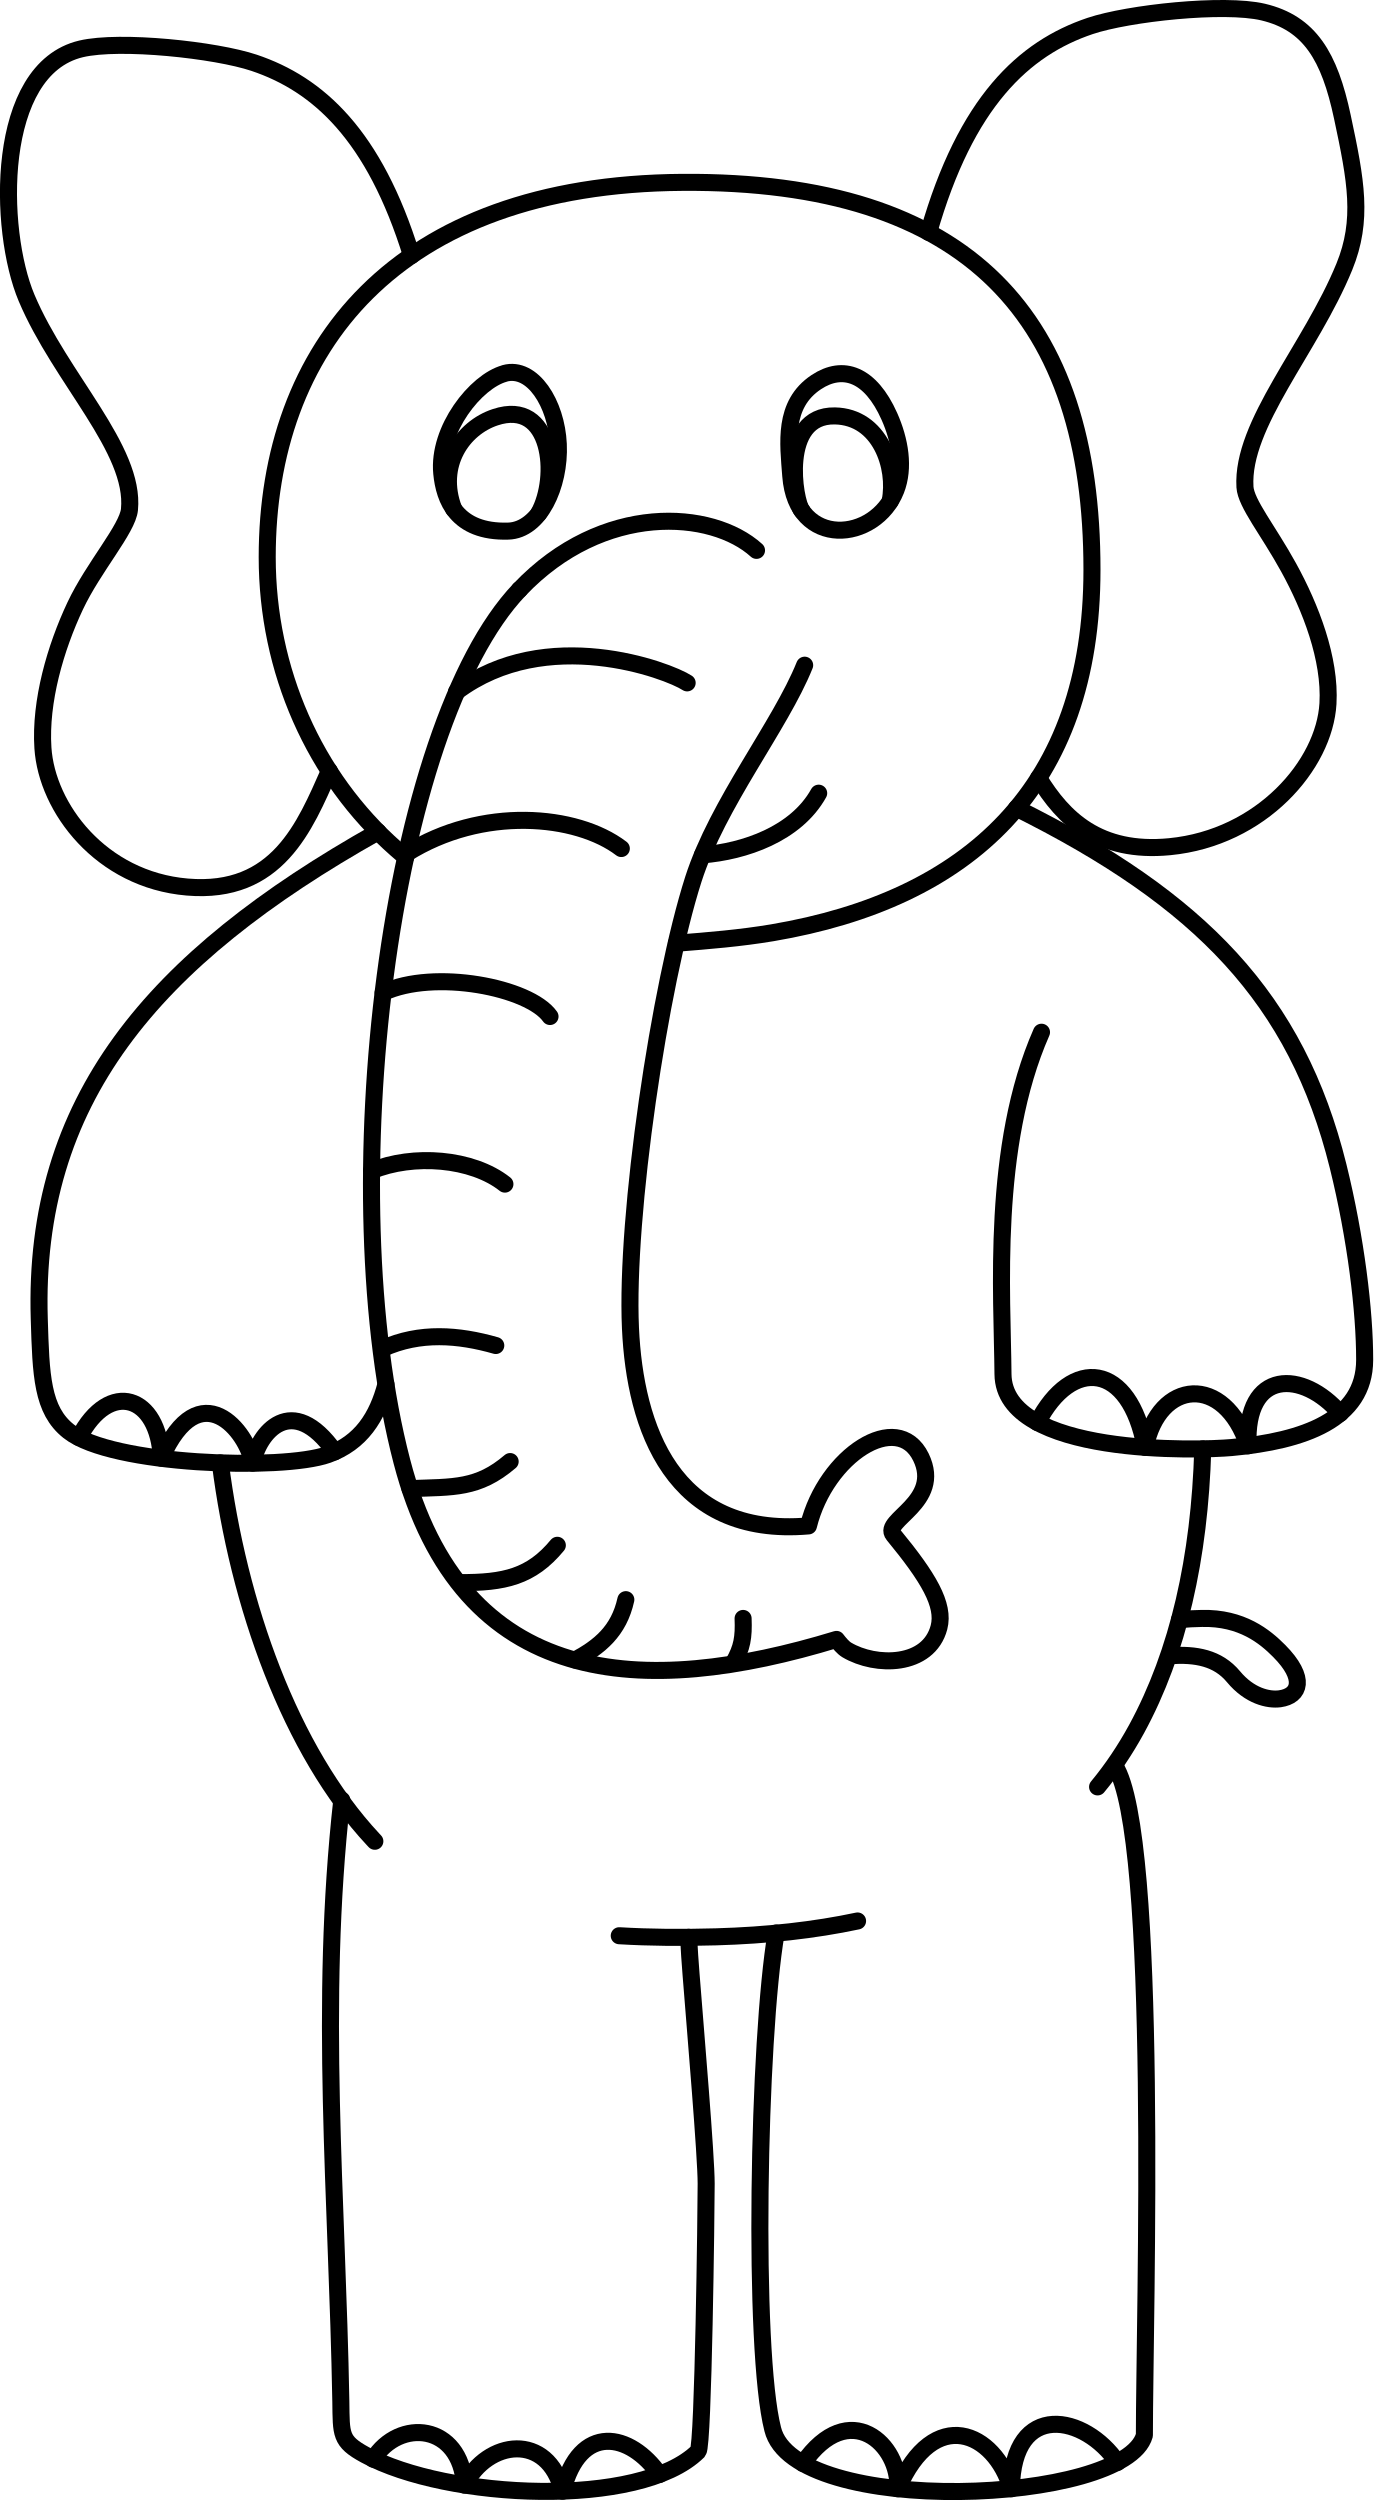
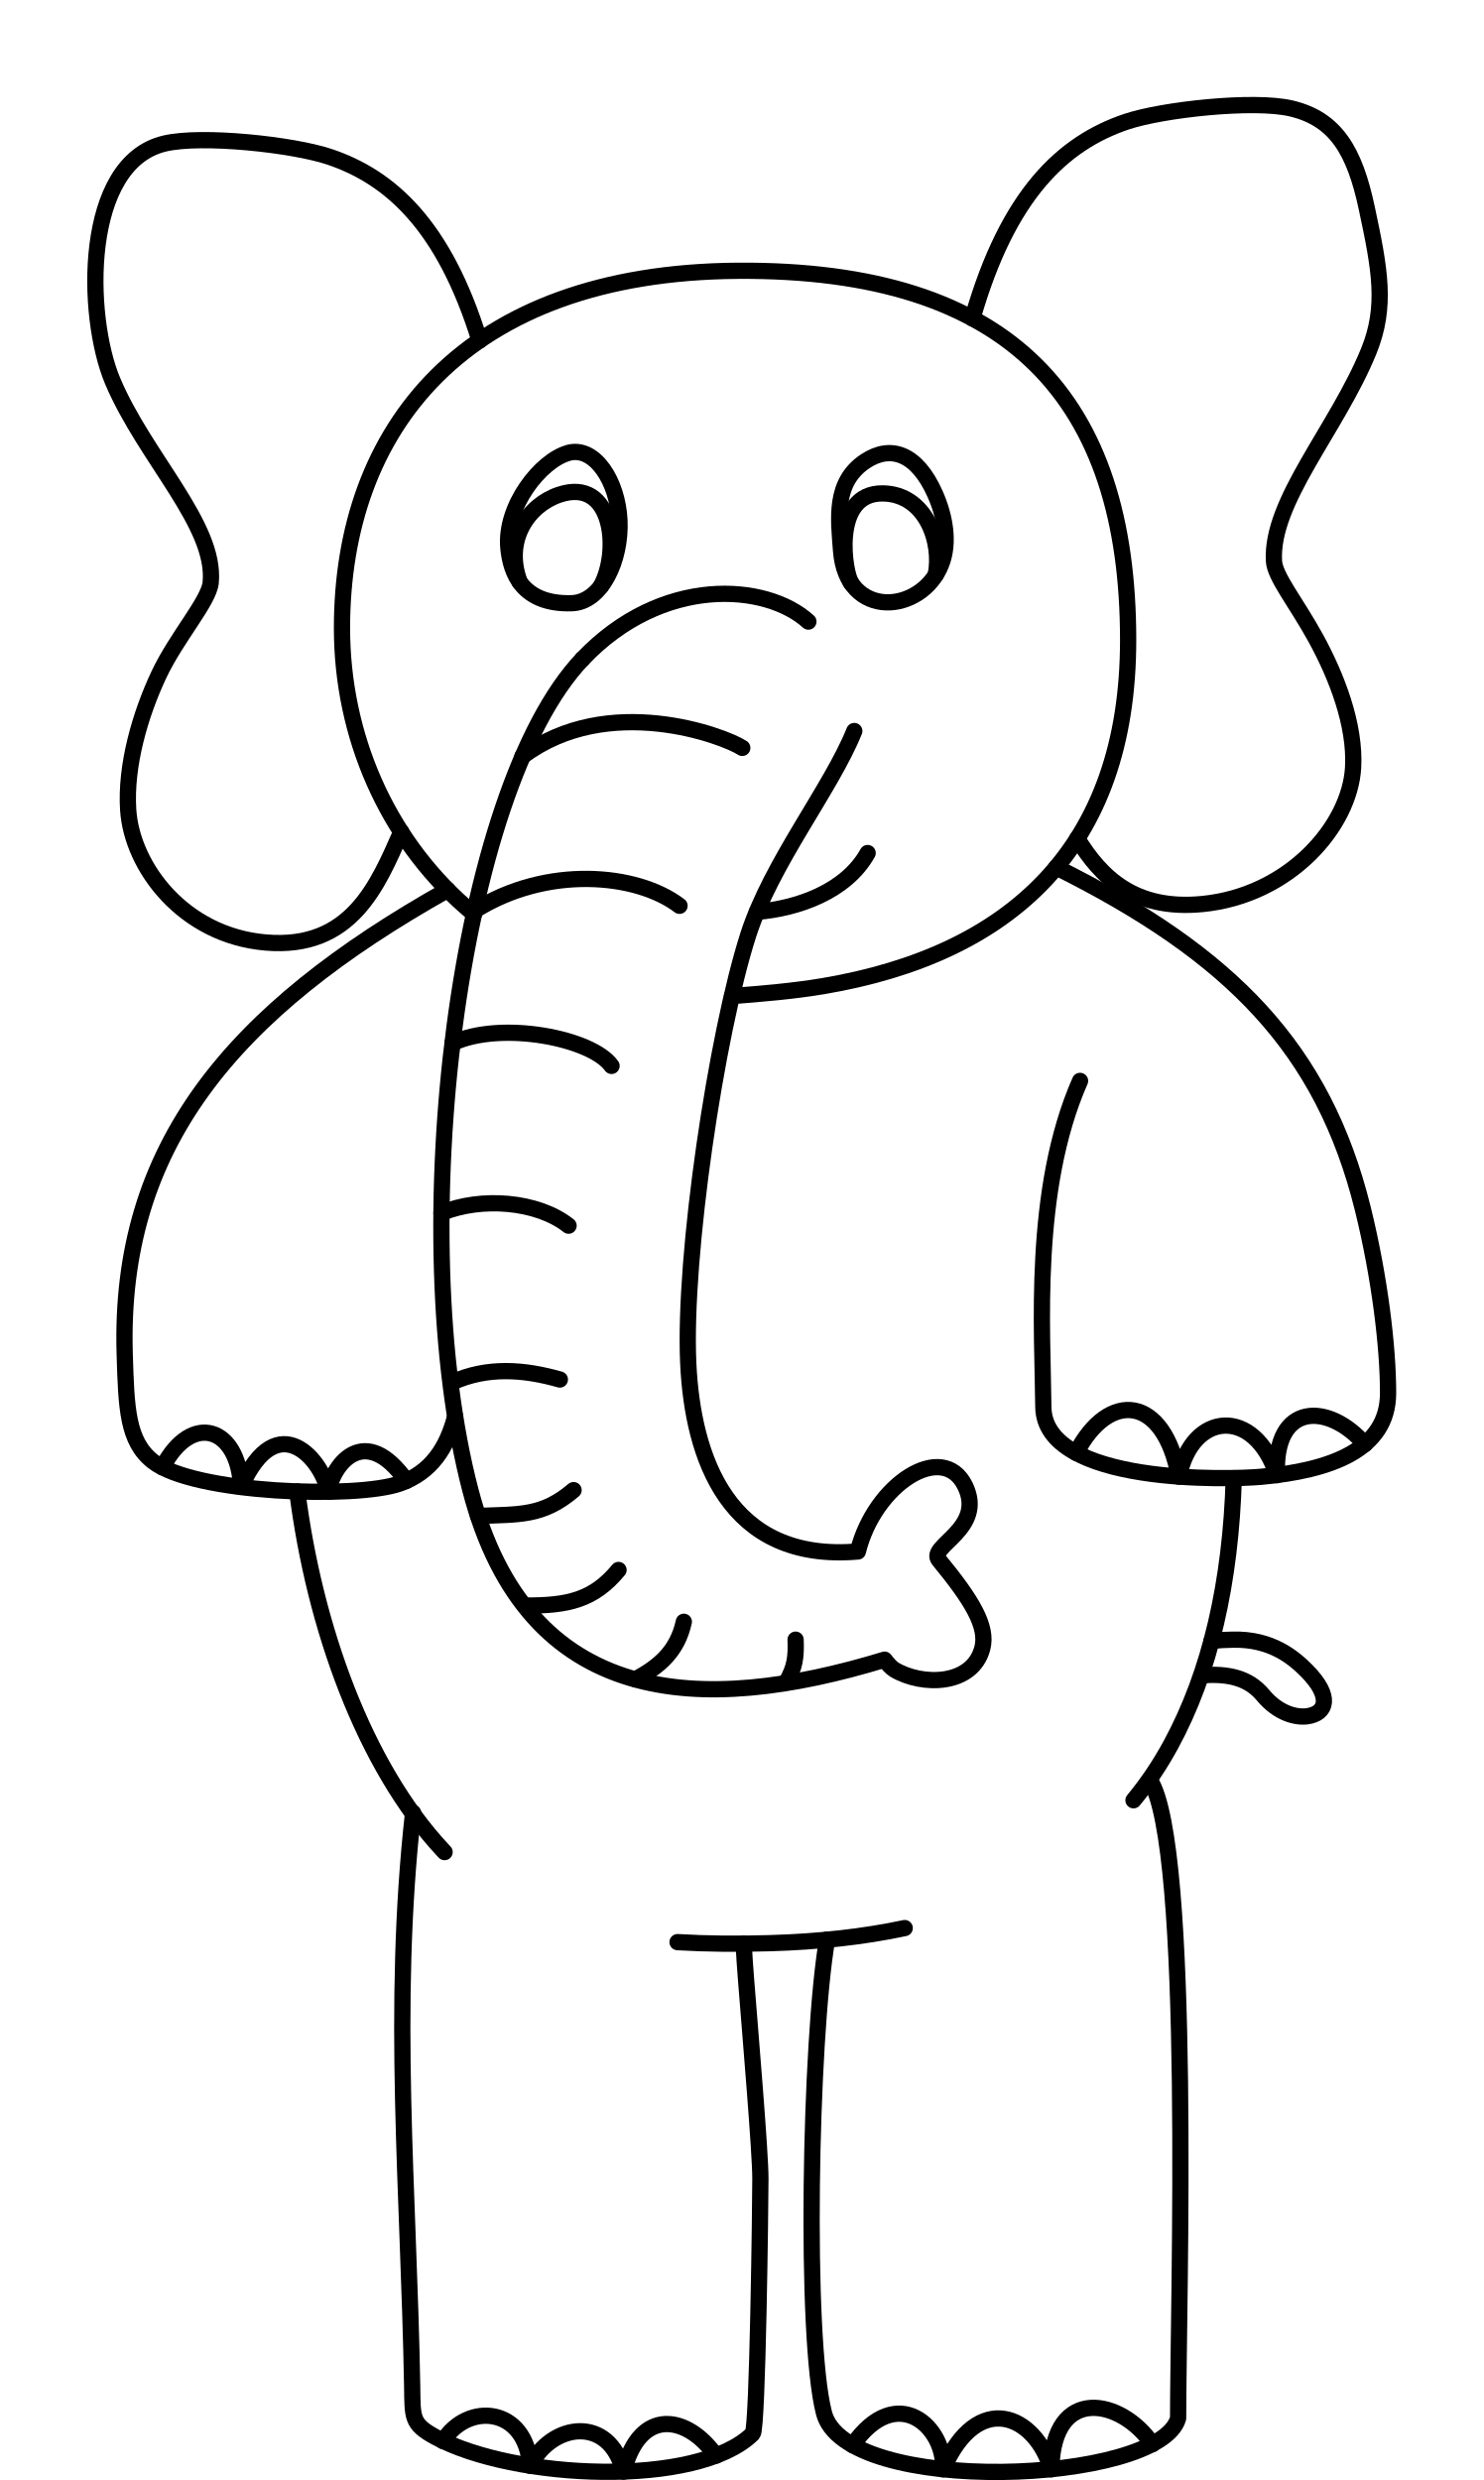
- <svg xmlns="http://www.w3.org/2000/svg" xml:space="preserve" width="63.924mm" height="116.378mm" version="1.1" style="shape-rendering:geometricPrecision; text-rendering:geometricPrecision; image-rendering:optimizeQuality; fill-rule:evenodd; clip-rule:evenodd" viewBox="0 0 11265 20509">
-   <defs>
-     <style type="text/css">
+ <svg xmlns="http://www.w3.org/2000/svg" xml:space="preserve" width="256.7" height="429.14" version="1.1" style="fill-rule:evenodd" viewBox="0 0 12766.787 21343.411" id="svg3869">
+   <defs id="defs3871">
+     <style type="text/css" id="style3873">
   
    .str0 {stroke:black;stroke-width:139.873;stroke-linecap:round;stroke-linejoin:round}
    .fil0 {fill:none}
   
  </style>
  </defs>
-   <g id="lineart">
-     <path class="fil0 str0" d="M7035 15759c-353,75 -740,118 -1161,130 -280,8 -545,6 -794,-9m-2005 -775c-5,-5 -9,-10 -14,-15 -679,-727 -1107,-1926 -1254,-3089m8060 -114c-26,892 -201,1669 -543,2297 -94,172 -200,330 -320,475" />
-     <path class="fil0 str0" d="M9146 14487c365,563 242,4530 242,5491 -158,569 -2872,678 -3049,-50 -166,-647 -120,-3206 28,-4070" />
-     <path class="fil0 str0" d="M5649 15893c5,97 12,206 20,303 39,496 124,1490 124,1719 0,191 -23,2149 -66,2195 -476,470 -2058,396 -2733,28 -205,-112 -194,-165 -198,-436 -30,-1683 -180,-3252 8,-4935" />
-     <path class="fil0 str0" d="M7618 1906c306,-1072 782,-1510 1325,-1693 313,-105 1097,-190 1419,-114 383,91 545,365 650,859 112,524 173,847 16,1231 -275,672 -845,1291 -815,1806 8,135 191,356 358,660 181,329 344,749 323,1117 -29,502 -546,1101 -1299,1174 -582,56 -871,-231 -1075,-564" />
-     <path class="fil0 str0" d="M3376 2096c-306,-991 -768,-1405 -1292,-1581 -313,-105 -1097,-190 -1419,-114 -708,168 -682,1486 -447,2043 280,663 892,1241 844,1736 -15,158 -295,472 -445,790 -162,344 -290,784 -265,1166 32,492 476,1081 1184,1141 740,63 965,-498 1166,-952" />
-     <path class="fil0 str0" d="M3062 20174c212,-340 716,-293 749,213 187,-373 684,-437 804,50 142,-566 555,-480 795,-137" />
-     <path class="fil0 str0" d="M6587 20209c381,-548 799,-153 778,208 297,-688 794,-469 932,0 11,-731 607,-606 870,-216" />
-     <path class="fil0 str0" d="M3101 6824c-1862,1046 -2833,2213 -2779,3995 14,464 22,749 242,923 352,278 1751,324 2126,191 273,-97 406,-310 476,-577" />
-     <path class="fil0 str0" d="M3328 7031c-28,-23 -50,-41 -77,-65 -676,-595 -1059,-1470 -1059,-2395 0,-1713 1050,-3059 3407,-3075 2357,-16 3359,1113 3359,3178 0,1791 -1015,2705 -2622,2978 -262,44 -522,65 -787,86" />
-     <path class="fil0 str0" d="M8339 6630c1510,752 2297,1563 2638,2936 146,590 219,1196 218,1591 -1,490 -502,664 -1091,718 -260,24 -1871,76 -1876,-603 -5,-648 -98,-1864 316,-2804" />
-     <path class="fil0 str0" d="M648 11793c251,-483 654,-343 675,169 317,-712 709,-214 749,41 47,-249 323,-590 674,-93" />
-     <path class="fil0 str0" d="M8511 11670c280,-543 755,-498 884,204 110,-559 649,-608 844,-13 -28,-635 450,-622 756,-266" />
-     <path class="fil0 str0" d="M4262 4837c685,-721 1581,-652 1944,-322" />
-     <path class="fil0 str0" d="M3745 5675c736,-553 1735,-176 1892,-73" />
-     <path class="fil0 str0" d="M3334 7002c620,-391 1396,-321 1763,-41" />
-     <path class="fil0 str0" d="M3143 8143c420,-196 1201,-42 1369,196" />
-     <path class="fil0 str0" d="M3048 9605c341,-141 825,-104 1094,109" />
-     <path class="fil0 str0" d="M3139 11063c306,-139 623,-112 928,-25" />
-     <path class="fil0 str0" d="M3770 12983c367,2 588,-47 802,-306" />
-     <path class="fil0 str0" d="M4718 13618c200,-108 359,-236 416,-495" />
-     <path class="fil0 str0" d="M6018 13640c70,-123 84,-207 78,-363" />
-     <path class="fil0 str0" d="M3363 12212c360,-14 557,4 822,-222" />
-     <path class="fil0 str0" d="M4139 3064c-235,64 -550,459 -515,819 20,212 119,487 545,474 256,-7 427,-371 411,-713 -15,-334 -212,-643 -440,-581z" />
-     <path class="fil0 str0" d="M6487 3904c-20,-269 -66,-586 209,-769 220,-146 445,-67 600,281 87,195 126,422 53,606 -169,429 -817,483 -862,-118z" />
-     <path class="fil0 str0" d="M3722 4176c-138,-363 75,-665 340,-753 467,-156 524,491 357,790" />
-     <path class="fil0 str0" d="M6579 4190c-62,-72 -182,-786 269,-778 370,6 511,420 454,701" />
-     <path class="fil0 str0" d="M5763 7013c342,-27 767,-171 953,-506" />
-     <path class="fil0 str0" d="M4262 4837c-1074,1129 -1543,4939 -965,7153 492,1883 1986,1941 3565,1459 24,31 53,67 84,86 240,143 672,139 757,-185 48,-185 -86,-409 -374,-759 -98,-119 405,-268 226,-637 -192,-394 -779,-16 -923,564 -1118,96 -1423,-810 -1460,-1622 -42,-923 239,-2817 516,-3683 200,-623 713,-1259 913,-1756" />
-     <path class="fil0 str0" d="M9676 13287c64,-6 119,-9 183,-10 329,-8 520,151 634,266 225,226 171,370 7,393 -96,13 -250,-23 -381,-181 -128,-154 -308,-187 -523,-172" />
+   <g id="lineart" transform="translate(751.1652,834.4105)">
+     <path class="fil0 str0" d="m 7035,15759 c -353,75 -740,118 -1161,130 -280,8 -545,6 -794,-9 m -2005,-775 c -5,-5 -9,-10 -14,-15 -679,-727 -1107,-1926 -1254,-3089 m 8060,-114 c -26,892 -201,1669 -543,2297 -94,172 -200,330 -320,475" id="path3877" style="fill:none;stroke:#000000;stroke-width:139.873;stroke-linecap:round;stroke-linejoin:round" />
+     <path class="fil0 str0" d="m 9146,14487 c 365,563 242,4530 242,5491 -158,569 -2872,678 -3049,-50 -166,-647 -120,-3206 28,-4070" id="path3879" style="fill:none;stroke:#000000;stroke-width:139.873;stroke-linecap:round;stroke-linejoin:round" />
+     <path class="fil0 str0" d="m 5649,15893 c 5,97 12,206 20,303 39,496 124,1490 124,1719 0,191 -23,2149 -66,2195 -476,470 -2058,396 -2733,28 -205,-112 -194,-165 -198,-436 -30,-1683 -180,-3252 8,-4935" id="path3881" style="fill:none;stroke:#000000;stroke-width:139.873;stroke-linecap:round;stroke-linejoin:round" />
+     <path class="fil0 str0" d="M 7618,1906 C 7924,834 8400,396 8943,213 9256,108 10040,23 10362,99 c 383,91 545,365 650,859 112,524 173,847 16,1231 -275,672 -845,1291 -815,1806 8,135 191,356 358,660 181,329 344,749 323,1117 -29,502 -546,1101 -1299,1174 -582,56 -871,-231 -1075,-564" id="path3883" style="fill:none;stroke:#000000;stroke-width:139.873;stroke-linecap:round;stroke-linejoin:round" />
+     <path class="fil0 str0" d="M 3376,2096 C 3070,1105 2608,691 2084,515 1771,410 987,325 665,401 -43,569 -17,1887 218,2444 c 280,663 892,1241 844,1736 -15,158 -295,472 -445,790 -162,344 -290,784 -265,1166 32,492 476,1081 1184,1141 740,63 965,-498 1166,-952" id="path3885" style="fill:none;stroke:#000000;stroke-width:139.873;stroke-linecap:round;stroke-linejoin:round" />
+     <path class="fil0 str0" d="m 3062,20174 c 212,-340 716,-293 749,213 187,-373 684,-437 804,50 142,-566 555,-480 795,-137" id="path3887" style="fill:none;stroke:#000000;stroke-width:139.873;stroke-linecap:round;stroke-linejoin:round" />
+     <path class="fil0 str0" d="m 6587,20209 c 381,-548 799,-153 778,208 297,-688 794,-469 932,0 11,-731 607,-606 870,-216" id="path3889" style="fill:none;stroke:#000000;stroke-width:139.873;stroke-linecap:round;stroke-linejoin:round" />
+     <path class="fil0 str0" d="M 3101,6824 C 1239,7870 268,9037 322,10819 c 14,464 22,749 242,923 352,278 1751,324 2126,191 273,-97 406,-310 476,-577" id="path3891" style="fill:none;stroke:#000000;stroke-width:139.873;stroke-linecap:round;stroke-linejoin:round" />
+     <path class="fil0 str0" d="m 3328,7031 c -28,-23 -50,-41 -77,-65 -676,-595 -1059,-1470 -1059,-2395 0,-1713 1050,-3059 3407,-3075 2357,-16 3359,1113 3359,3178 0,1791 -1015,2705 -2622,2978 -262,44 -522,65 -787,86" id="path3893" style="fill:none;stroke:#000000;stroke-width:139.873;stroke-linecap:round;stroke-linejoin:round" />
+     <path class="fil0 str0" d="m 8339,6630 c 1510,752 2297,1563 2638,2936 146,590 219,1196 218,1591 -1,490 -502,664 -1091,718 -260,24 -1871,76 -1876,-603 -5,-648 -98,-1864 316,-2804" id="path3895" style="fill:none;stroke:#000000;stroke-width:139.873;stroke-linecap:round;stroke-linejoin:round" />
+     <path class="fil0 str0" d="m 648,11793 c 251,-483 654,-343 675,169 317,-712 709,-214 749,41 47,-249 323,-590 674,-93" id="path3897" style="fill:none;stroke:#000000;stroke-width:139.873;stroke-linecap:round;stroke-linejoin:round" />
+     <path class="fil0 str0" d="m 8511,11670 c 280,-543 755,-498 884,204 110,-559 649,-608 844,-13 -28,-635 450,-622 756,-266" id="path3899" style="fill:none;stroke:#000000;stroke-width:139.873;stroke-linecap:round;stroke-linejoin:round" />
+     <path class="fil0 str0" d="m 4262,4837 c 685,-721 1581,-652 1944,-322" id="path3901" style="fill:none;stroke:#000000;stroke-width:139.873;stroke-linecap:round;stroke-linejoin:round" />
+     <path class="fil0 str0" d="m 3745,5675 c 736,-553 1735,-176 1892,-73" id="path3903" style="fill:none;stroke:#000000;stroke-width:139.873;stroke-linecap:round;stroke-linejoin:round" />
+     <path class="fil0 str0" d="m 3334,7002 c 620,-391 1396,-321 1763,-41" id="path3905" style="fill:none;stroke:#000000;stroke-width:139.873;stroke-linecap:round;stroke-linejoin:round" />
+     <path class="fil0 str0" d="m 3143,8143 c 420,-196 1201,-42 1369,196" id="path3907" style="fill:none;stroke:#000000;stroke-width:139.873;stroke-linecap:round;stroke-linejoin:round" />
+     <path class="fil0 str0" d="m 3048,9605 c 341,-141 825,-104 1094,109" id="path3909" style="fill:none;stroke:#000000;stroke-width:139.873;stroke-linecap:round;stroke-linejoin:round" />
+     <path class="fil0 str0" d="m 3139,11063 c 306,-139 623,-112 928,-25" id="path3911" style="fill:none;stroke:#000000;stroke-width:139.873;stroke-linecap:round;stroke-linejoin:round" />
+     <path class="fil0 str0" d="m 3770,12983 c 367,2 588,-47 802,-306" id="path3913" style="fill:none;stroke:#000000;stroke-width:139.873;stroke-linecap:round;stroke-linejoin:round" />
+     <path class="fil0 str0" d="m 4718,13618 c 200,-108 359,-236 416,-495" id="path3915" style="fill:none;stroke:#000000;stroke-width:139.873;stroke-linecap:round;stroke-linejoin:round" />
+     <path class="fil0 str0" d="m 6018,13640 c 70,-123 84,-207 78,-363" id="path3917" style="fill:none;stroke:#000000;stroke-width:139.873;stroke-linecap:round;stroke-linejoin:round" />
+     <path class="fil0 str0" d="m 3363,12212 c 360,-14 557,4 822,-222" id="path3919" style="fill:none;stroke:#000000;stroke-width:139.873;stroke-linecap:round;stroke-linejoin:round" />
+     <path class="fil0 str0" d="m 4139,3064 c -235,64 -550,459 -515,819 20,212 119,487 545,474 256,-7 427,-371 411,-713 -15,-334 -212,-643 -440,-581 z" id="path3921" style="fill:none;stroke:#000000;stroke-width:139.873;stroke-linecap:round;stroke-linejoin:round" />
+     <path class="fil0 str0" d="m 6487,3904 c -20,-269 -66,-586 209,-769 220,-146 445,-67 600,281 87,195 126,422 53,606 -169,429 -817,483 -862,-118 z" id="path3923" style="fill:none;stroke:#000000;stroke-width:139.873;stroke-linecap:round;stroke-linejoin:round" />
+     <path class="fil0 str0" d="m 3722,4176 c -138,-363 75,-665 340,-753 467,-156 524,491 357,790" id="path3925" style="fill:none;stroke:#000000;stroke-width:139.873;stroke-linecap:round;stroke-linejoin:round" />
+     <path class="fil0 str0" d="m 6579,4190 c -62,-72 -182,-786 269,-778 370,6 511,420 454,701" id="path3927" style="fill:none;stroke:#000000;stroke-width:139.873;stroke-linecap:round;stroke-linejoin:round" />
+     <path class="fil0 str0" d="m 5763,7013 c 342,-27 767,-171 953,-506" id="path3929" style="fill:none;stroke:#000000;stroke-width:139.873;stroke-linecap:round;stroke-linejoin:round" />
+     <path class="fil0 str0" d="m 4262,4837 c -1074,1129 -1543,4939 -965,7153 492,1883 1986,1941 3565,1459 24,31 53,67 84,86 240,143 672,139 757,-185 48,-185 -86,-409 -374,-759 -98,-119 405,-268 226,-637 -192,-394 -779,-16 -923,564 -1118,96 -1423,-810 -1460,-1622 -42,-923 239,-2817 516,-3683 200,-623 713,-1259 913,-1756" id="path3931" style="fill:none;stroke:#000000;stroke-width:139.873;stroke-linecap:round;stroke-linejoin:round" />
+     <path class="fil0 str0" d="m 9676,13287 c 64,-6 119,-9 183,-10 329,-8 520,151 634,266 225,226 171,370 7,393 -96,13 -250,-23 -381,-181 -128,-154 -308,-187 -523,-172" id="path3933" style="fill:none;stroke:#000000;stroke-width:139.873;stroke-linecap:round;stroke-linejoin:round" />
  </g>
</svg>
